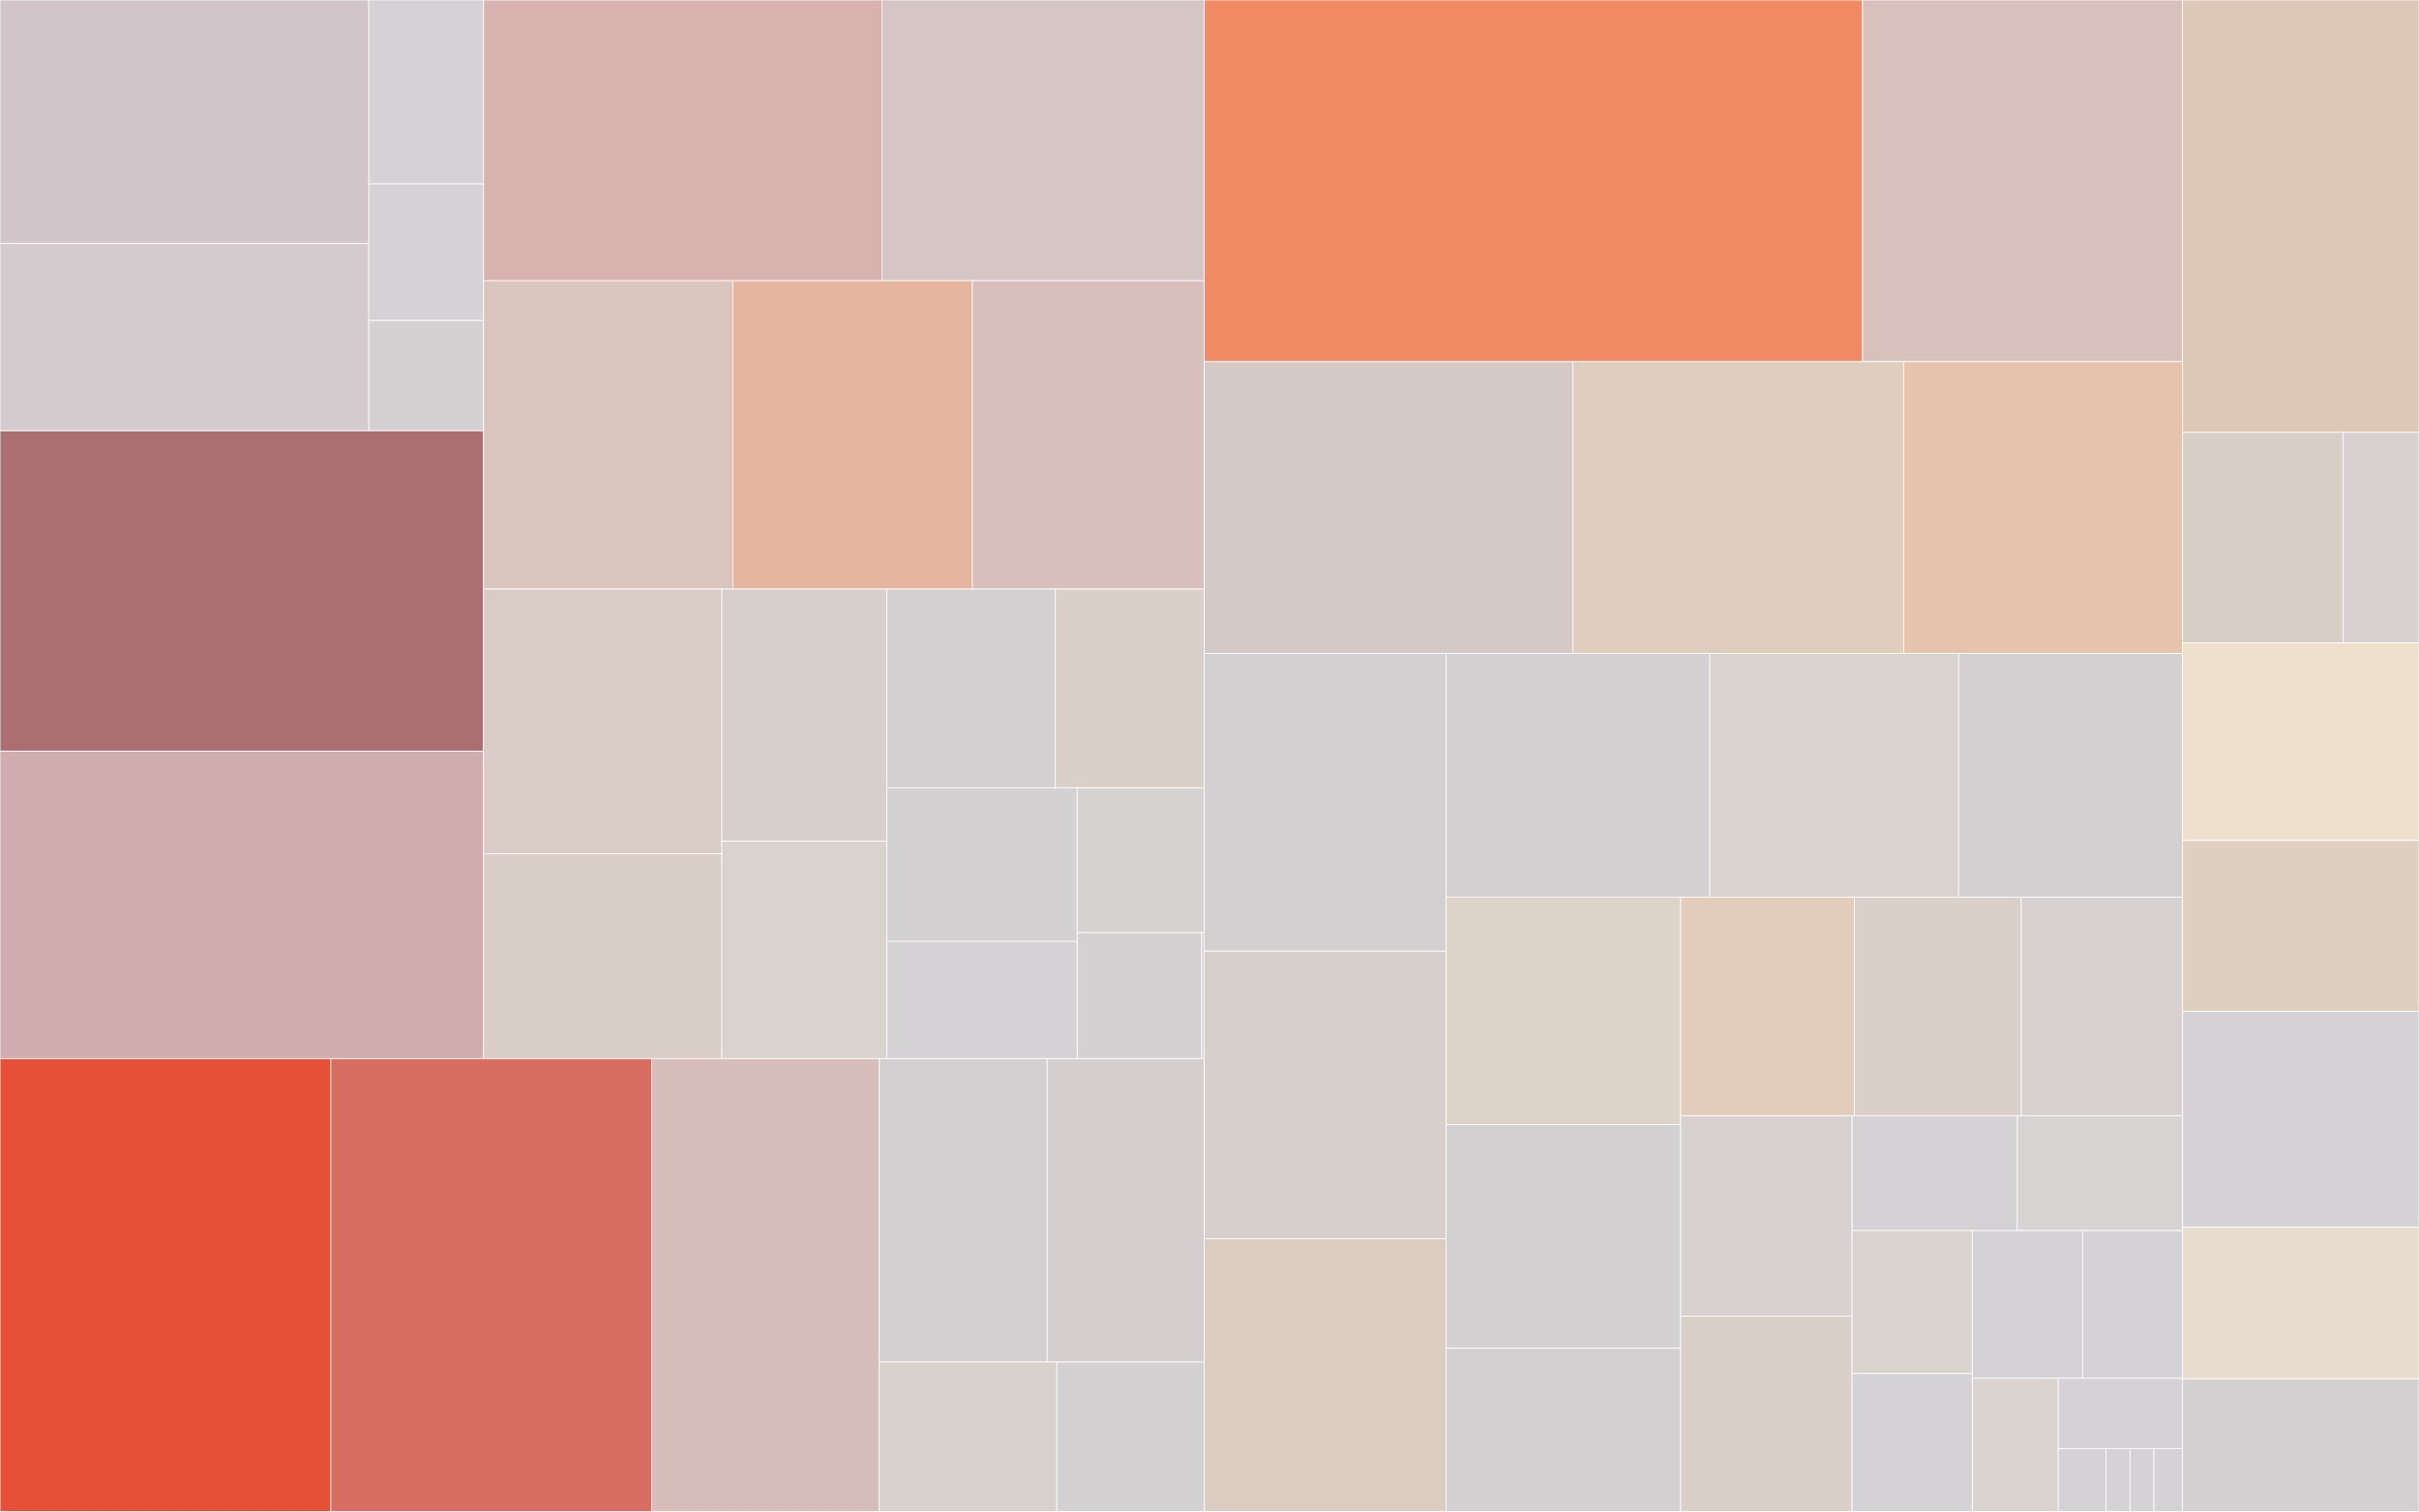
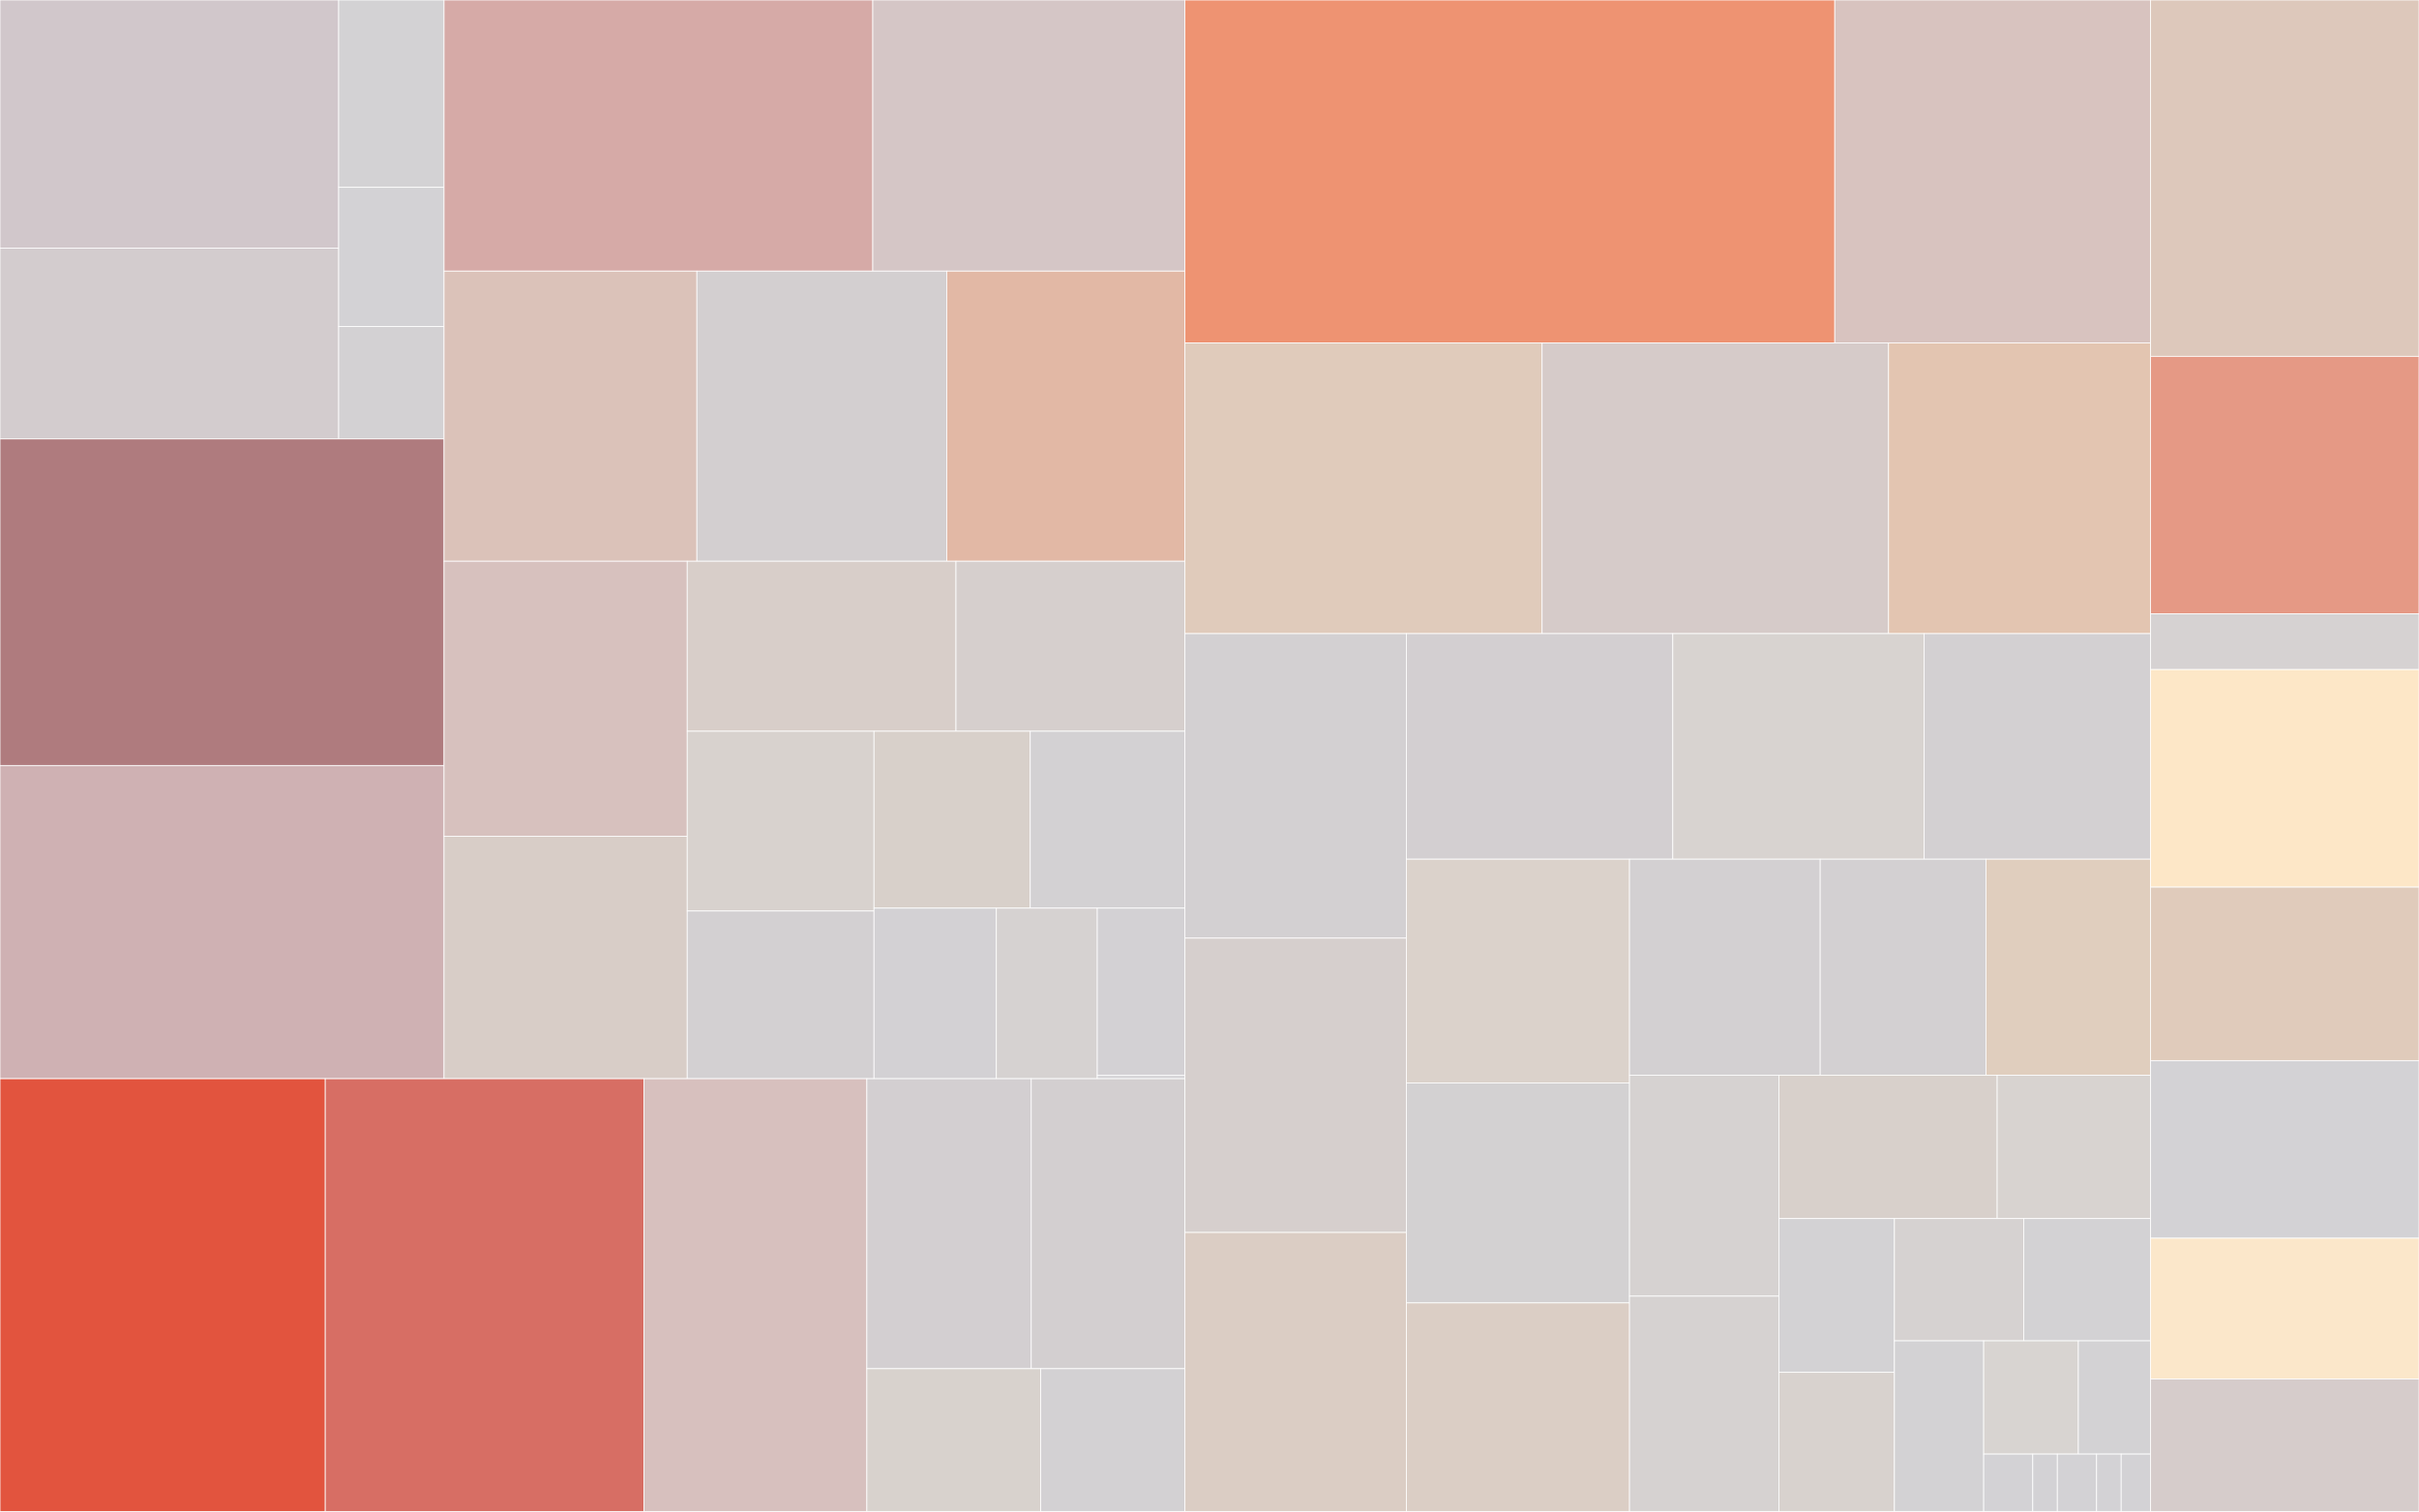
<svg xmlns="http://www.w3.org/2000/svg" viewBox="0 0 1600 1000" width="1600" height="1000" preserveAspectRatio="xMidYMid meet">
  <style>
  rect:hover { stroke: #000; stroke-width: 1.5; }
  text { font-family: -apple-system, BlinkMacSystemFont, "Segoe UI", sans-serif; fill: #1a1a1a; pointer-events: none; text-anchor: middle; dominant-baseline: middle; }
</style>
-   <rect x="0.00" y="0.00" width="243.94" height="161.16" fill="#d1c5c9" stroke="white" stroke-width="0.5" />
-   <rect x="0.00" y="161.16" width="243.94" height="123.85" fill="#d3cbcd" stroke="white" stroke-width="0.5" />
-   <rect x="243.94" y="0.00" width="75.91" height="121.65" fill="#d4d2d4" stroke="white" stroke-width="0.5" />
-   <rect x="243.94" y="121.65" width="75.91" height="90.37" fill="#d4d2d5" stroke="white" stroke-width="0.5" />
-   <rect x="243.94" y="212.02" width="75.91" height="72.99" fill="#d4d1d3" stroke="white" stroke-width="0.5" />
-   <rect x="0.00" y="285.01" width="319.86" height="212.00" fill="#aa6f72" stroke="white" stroke-width="0.5" />
-   <rect x="0.00" y="497.01" width="319.86" height="203.34" fill="#cfadaf" stroke="white" stroke-width="0.5" />
-   <rect x="319.86" y="0.00" width="263.51" height="185.74" fill="#d8b2ae" stroke="white" stroke-width="0.5" />
-   <rect x="583.36" y="0.00" width="213.08" height="185.74" fill="#d5c5c4" stroke="white" stroke-width="0.5" />
-   <rect x="319.86" y="185.74" width="164.90" height="204.01" fill="#d9c4be" stroke="white" stroke-width="0.5" />
-   <rect x="484.75" y="185.74" width="158.43" height="204.01" fill="#e5b59f" stroke="white" stroke-width="0.5" />
-   <rect x="643.18" y="185.74" width="153.26" height="204.01" fill="#d8bfbb" stroke="white" stroke-width="0.5" />
-   <rect x="319.86" y="389.76" width="157.59" height="174.97" fill="#d9ccc6" stroke="white" stroke-width="0.5" />
-   <rect x="319.86" y="564.73" width="157.59" height="135.62" fill="#d9cec7" stroke="white" stroke-width="0.5" />
-   <rect x="477.44" y="389.76" width="109.16" height="166.78" fill="#d6cfcc" stroke="white" stroke-width="0.5" />
-   <rect x="477.44" y="556.53" width="109.16" height="143.81" fill="#d9d3cd" stroke="white" stroke-width="0.5" />
-   <rect x="586.61" y="389.76" width="111.44" height="131.40" fill="#d4d0d1" stroke="white" stroke-width="0.5" />
-   <rect x="698.05" y="389.76" width="98.39" height="131.40" fill="#d9d0c9" stroke="white" stroke-width="0.5" />
-   <rect x="586.61" y="521.16" width="125.90" height="101.64" fill="#d4d1d3" stroke="white" stroke-width="0.5" />
-   <rect x="586.61" y="622.81" width="125.90" height="77.54" fill="#d4d2d4" stroke="white" stroke-width="0.5" />
-   <rect x="712.51" y="521.16" width="83.93" height="95.88" fill="#d6d2d0" stroke="white" stroke-width="0.5" />
-   <rect x="712.51" y="617.04" width="82.35" height="83.31" fill="#d4d1d3" stroke="white" stroke-width="0.5" />
-   <rect x="794.85" y="617.04" width="1.58" height="83.31" fill="#d4d2d5" stroke="white" stroke-width="0.5" />
-   <rect x="0.00" y="700.35" width="218.81" height="299.65" fill="#e55037" stroke="white" stroke-width="0.5" />
-   <rect x="218.81" y="700.35" width="212.21" height="299.65" fill="#d86d62" stroke="white" stroke-width="0.5" />
-   <rect x="431.02" y="700.35" width="150.57" height="299.65" fill="#d8beba" stroke="white" stroke-width="0.5" />
-   <rect x="581.59" y="700.35" width="111.04" height="200.79" fill="#d4cfd0" stroke="white" stroke-width="0.5" />
-   <rect x="692.63" y="700.35" width="103.81" height="200.79" fill="#d4cecf" stroke="white" stroke-width="0.5" />
-   <rect x="581.59" y="901.14" width="117.43" height="98.86" fill="#d9d2cc" stroke="white" stroke-width="0.5" />
-   <rect x="699.02" y="901.14" width="97.42" height="98.86" fill="#d4d1d2" stroke="white" stroke-width="0.5" />
-   <rect x="796.44" y="0.00" width="435.53" height="239.30" fill="#f28b65" stroke="white" stroke-width="0.5" />
-   <rect x="1231.97" y="0.00" width="211.70" height="239.30" fill="#d8c1bc" stroke="white" stroke-width="0.5" />
-   <rect x="796.44" y="239.30" width="243.99" height="193.03" fill="#d6cac7" stroke="white" stroke-width="0.5" />
-   <rect x="1040.43" y="239.30" width="218.70" height="193.03" fill="#dfcdbe" stroke="white" stroke-width="0.5" />
-   <rect x="1259.14" y="239.30" width="184.53" height="193.03" fill="#e5c3ad" stroke="white" stroke-width="0.5" />
-   <rect x="796.44" y="432.33" width="160.12" height="196.91" fill="#d4d0d1" stroke="white" stroke-width="0.5" />
-   <rect x="796.44" y="629.24" width="160.12" height="190.32" fill="#d6cfcc" stroke="white" stroke-width="0.5" />
-   <rect x="796.44" y="819.56" width="160.12" height="180.44" fill="#dccdc2" stroke="white" stroke-width="0.5" />
-   <rect x="956.56" y="432.33" width="174.38" height="161.15" fill="#d4cfd0" stroke="white" stroke-width="0.5" />
-   <rect x="1130.94" y="432.33" width="164.55" height="161.15" fill="#d9d3cf" stroke="white" stroke-width="0.5" />
-   <rect x="1295.49" y="432.33" width="148.18" height="161.15" fill="#d4d0d2" stroke="white" stroke-width="0.5" />
-   <rect x="956.56" y="593.48" width="155.12" height="150.53" fill="#dcd3c9" stroke="white" stroke-width="0.5" />
-   <rect x="956.56" y="744.01" width="155.12" height="147.98" fill="#d4d1d2" stroke="white" stroke-width="0.5" />
-   <rect x="956.56" y="891.99" width="155.12" height="108.01" fill="#d4d0d2" stroke="white" stroke-width="0.5" />
-   <rect x="1111.68" y="593.48" width="114.92" height="144.65" fill="#e2cdbb" stroke="white" stroke-width="0.5" />
-   <rect x="1226.60" y="593.48" width="110.36" height="144.65" fill="#d9d0c9" stroke="white" stroke-width="0.5" />
-   <rect x="1336.96" y="593.48" width="106.71" height="144.65" fill="#d7d2d1" stroke="white" stroke-width="0.5" />
-   <rect x="1111.68" y="738.12" width="113.35" height="132.68" fill="#d7d2d1" stroke="white" stroke-width="0.5" />
-   <rect x="1111.68" y="870.81" width="113.35" height="129.19" fill="#d9d0c9" stroke="white" stroke-width="0.5" />
-   <rect x="1225.03" y="738.12" width="109.32" height="76.03" fill="#d4d2d4" stroke="white" stroke-width="0.5" />
-   <rect x="1334.35" y="738.12" width="109.32" height="76.03" fill="#d7d3d2" stroke="white" stroke-width="0.5" />
-   <rect x="1225.03" y="814.15" width="79.50" height="94.58" fill="#d9d3cd" stroke="white" stroke-width="0.5" />
-   <rect x="1225.03" y="908.74" width="79.50" height="91.26" fill="#d4d2d4" stroke="white" stroke-width="0.5" />
-   <rect x="1304.53" y="814.15" width="72.94" height="97.67" fill="#d4d2d4" stroke="white" stroke-width="0.5" />
-   <rect x="1377.48" y="814.15" width="66.19" height="97.67" fill="#d4d2d4" stroke="white" stroke-width="0.5" />
-   <rect x="1304.53" y="911.82" width="56.85" height="88.18" fill="#dad4d1" stroke="white" stroke-width="0.5" />
-   <rect x="1361.38" y="911.82" width="82.28" height="46.50" fill="#d4d2d4" stroke="white" stroke-width="0.5" />
-   <rect x="1361.38" y="958.31" width="31.65" height="41.69" fill="#d4d2d5" stroke="white" stroke-width="0.5" />
-   <rect x="1393.03" y="958.31" width="15.82" height="41.69" fill="#d4d2d5" stroke="white" stroke-width="0.5" />
-   <rect x="1408.86" y="958.31" width="15.82" height="41.69" fill="#d4d2d5" stroke="white" stroke-width="0.5" />
-   <rect x="1424.68" y="958.31" width="18.99" height="41.69" fill="#d4d2d5" stroke="white" stroke-width="0.5" />
-   <rect x="1443.67" y="0.00" width="156.33" height="286.08" fill="#dfc7b8" stroke="white" stroke-width="0.5" />
-   <rect x="1443.67" y="286.08" width="106.12" height="139.24" fill="#d9cec7" stroke="white" stroke-width="0.5" />
-   <rect x="1549.78" y="286.08" width="50.22" height="139.24" fill="#d7d2d1" stroke="white" stroke-width="0.5" />
-   <rect x="1443.67" y="425.32" width="156.33" height="130.80" fill="#efe0cc" stroke="white" stroke-width="0.5" />
-   <rect x="1443.67" y="556.12" width="156.33" height="113.08" fill="#dfcfc0" stroke="white" stroke-width="0.5" />
-   <rect x="1443.67" y="669.20" width="156.33" height="142.62" fill="#d4d2d5" stroke="white" stroke-width="0.5" />
-   <rect x="1443.67" y="811.81" width="156.33" height="100.42" fill="#e9ddcf" stroke="white" stroke-width="0.5" />
-   <rect x="1443.67" y="912.24" width="156.33" height="87.76" fill="#d4cfd0" stroke="white" stroke-width="0.5" />
+   <rect x="0.00" y="0.00" width="224.01" height="164.22" fill="#d1c7cb" stroke="white" stroke-width="0.5" />
+   <rect x="0.00" y="164.22" width="224.01" height="126.20" fill="#d3ccce" stroke="white" stroke-width="0.5" />
+   <rect x="224.01" y="0.00" width="69.71" height="123.96" fill="#d3d2d4" stroke="white" stroke-width="0.5" />
+   <rect x="224.01" y="123.96" width="69.71" height="92.08" fill="#d3d2d5" stroke="white" stroke-width="0.5" />
+   <rect x="224.01" y="216.05" width="69.71" height="74.38" fill="#d3d1d3" stroke="white" stroke-width="0.5" />
+   <rect x="0.00" y="290.42" width="293.72" height="216.03" fill="#af7b7e" stroke="white" stroke-width="0.5" />
+   <rect x="0.00" y="506.45" width="293.72" height="207.20" fill="#cfb1b3" stroke="white" stroke-width="0.5" />
+   <rect x="293.72" y="0.00" width="283.57" height="179.36" fill="#d6aaa7" stroke="white" stroke-width="0.5" />
+   <rect x="577.29" y="0.00" width="206.48" height="179.36" fill="#d5c6c6" stroke="white" stroke-width="0.5" />
+   <rect x="293.72" y="179.36" width="167.21" height="191.95" fill="#dbc2b9" stroke="white" stroke-width="0.5" />
+   <rect x="460.93" y="179.36" width="165.28" height="191.95" fill="#d3cfd0" stroke="white" stroke-width="0.5" />
+   <rect x="626.21" y="179.36" width="157.56" height="191.95" fill="#e2b8a5" stroke="white" stroke-width="0.5" />
+   <rect x="293.72" y="371.31" width="160.83" height="181.92" fill="#d7c1be" stroke="white" stroke-width="0.5" />
+   <rect x="293.72" y="553.23" width="160.83" height="160.43" fill="#d8cdc7" stroke="white" stroke-width="0.5" />
+   <rect x="454.54" y="371.31" width="177.78" height="112.49" fill="#d8cec9" stroke="white" stroke-width="0.5" />
+   <rect x="632.32" y="371.31" width="151.44" height="112.49" fill="#d6cfcd" stroke="white" stroke-width="0.5" />
+   <rect x="454.54" y="483.80" width="123.53" height="118.92" fill="#d8d2ce" stroke="white" stroke-width="0.5" />
+   <rect x="454.54" y="602.73" width="123.53" height="110.93" fill="#d3d0d2" stroke="white" stroke-width="0.5" />
+   <rect x="578.07" y="483.80" width="103.38" height="117.03" fill="#d8d0ca" stroke="white" stroke-width="0.5" />
+   <rect x="681.45" y="483.80" width="102.32" height="117.03" fill="#d3d1d3" stroke="white" stroke-width="0.5" />
+   <rect x="578.07" y="600.83" width="80.97" height="112.83" fill="#d3d1d4" stroke="white" stroke-width="0.5" />
+   <rect x="659.04" y="600.83" width="66.74" height="112.83" fill="#d6d2d1" stroke="white" stroke-width="0.5" />
+   <rect x="725.78" y="600.83" width="57.99" height="110.70" fill="#d3d1d4" stroke="white" stroke-width="0.5" />
+   <rect x="725.78" y="711.53" width="57.99" height="2.13" fill="#d3d2d5" stroke="white" stroke-width="0.5" />
+   <rect x="0.00" y="713.66" width="215.13" height="286.34" fill="#e2543e" stroke="white" stroke-width="0.5" />
+   <rect x="215.13" y="713.66" width="210.82" height="286.34" fill="#d76e64" stroke="white" stroke-width="0.5" />
+   <rect x="425.94" y="713.66" width="147.44" height="286.34" fill="#d7c0be" stroke="white" stroke-width="0.5" />
+   <rect x="573.38" y="713.66" width="108.73" height="191.87" fill="#d3cfd1" stroke="white" stroke-width="0.5" />
+   <rect x="682.11" y="713.66" width="101.65" height="191.87" fill="#d3cfd0" stroke="white" stroke-width="0.5" />
+   <rect x="573.38" y="905.53" width="114.99" height="94.47" fill="#d8d2cd" stroke="white" stroke-width="0.5" />
+   <rect x="688.38" y="905.53" width="95.39" height="94.47" fill="#d3d1d3" stroke="white" stroke-width="0.5" />
+   <rect x="783.77" y="0.00" width="429.80" height="226.90" fill="#ee9372" stroke="white" stroke-width="0.5" />
+   <rect x="1213.57" y="0.00" width="208.92" height="226.90" fill="#d8c3bf" stroke="white" stroke-width="0.5" />
+   <rect x="783.77" y="226.90" width="236.23" height="192.31" fill="#e0cbbb" stroke="white" stroke-width="0.5" />
+   <rect x="1020.00" y="226.90" width="229.17" height="192.31" fill="#d6cbc9" stroke="white" stroke-width="0.5" />
+   <rect x="1249.16" y="226.90" width="173.32" height="192.31" fill="#e3c5b1" stroke="white" stroke-width="0.5" />
+   <rect x="783.77" y="419.21" width="146.45" height="201.46" fill="#d3d0d2" stroke="white" stroke-width="0.5" />
+   <rect x="783.77" y="620.68" width="146.45" height="194.72" fill="#d6cfcd" stroke="white" stroke-width="0.5" />
+   <rect x="783.77" y="815.40" width="146.45" height="184.60" fill="#dbcdc4" stroke="white" stroke-width="0.5" />
+   <rect x="930.21" y="419.21" width="176.22" height="149.21" fill="#d3cfd1" stroke="white" stroke-width="0.5" />
+   <rect x="1106.44" y="419.21" width="166.30" height="149.21" fill="#d8d3d0" stroke="white" stroke-width="0.5" />
+   <rect x="1272.73" y="419.21" width="149.75" height="149.21" fill="#d3d0d2" stroke="white" stroke-width="0.5" />
+   <rect x="930.21" y="568.42" width="147.59" height="148.04" fill="#dbd2cb" stroke="white" stroke-width="0.5" />
+   <rect x="930.21" y="716.46" width="147.59" height="145.53" fill="#d3d1d2" stroke="white" stroke-width="0.5" />
+   <rect x="930.21" y="862.00" width="147.59" height="138.00" fill="#dbcec5" stroke="white" stroke-width="0.5" />
+   <rect x="1077.81" y="568.42" width="126.12" height="142.90" fill="#d3d0d2" stroke="white" stroke-width="0.5" />
+   <rect x="1203.93" y="568.42" width="109.71" height="142.90" fill="#d3d0d2" stroke="white" stroke-width="0.5" />
+   <rect x="1313.64" y="568.42" width="108.84" height="142.90" fill="#e0cebe" stroke="white" stroke-width="0.5" />
+   <rect x="1077.81" y="711.33" width="98.78" height="146.21" fill="#d6d2d1" stroke="white" stroke-width="0.5" />
+   <rect x="1077.81" y="857.54" width="98.78" height="142.46" fill="#d6d2d1" stroke="white" stroke-width="0.5" />
+   <rect x="1176.59" y="711.33" width="144.41" height="94.89" fill="#d8d0cb" stroke="white" stroke-width="0.5" />
+   <rect x="1321.00" y="711.33" width="101.48" height="94.89" fill="#d8d3d0" stroke="white" stroke-width="0.5" />
+   <rect x="1176.59" y="806.21" width="76.44" height="101.74" fill="#d3d2d4" stroke="white" stroke-width="0.5" />
+   <rect x="1176.59" y="907.95" width="76.44" height="92.05" fill="#d8d2ce" stroke="white" stroke-width="0.5" />
+   <rect x="1253.04" y="806.21" width="85.49" height="80.87" fill="#d6d2d1" stroke="white" stroke-width="0.5" />
+   <rect x="1338.52" y="806.21" width="83.96" height="80.87" fill="#d3d2d4" stroke="white" stroke-width="0.5" />
+   <rect x="1253.04" y="887.08" width="59.03" height="112.92" fill="#d3d2d4" stroke="white" stroke-width="0.5" />
+   <rect x="1312.07" y="887.08" width="62.62" height="74.91" fill="#d8d4d1" stroke="white" stroke-width="0.5" />
+   <rect x="1374.69" y="887.08" width="47.79" height="74.91" fill="#d3d2d4" stroke="white" stroke-width="0.5" />
+   <rect x="1312.07" y="961.99" width="32.47" height="38.01" fill="#d3d2d5" stroke="white" stroke-width="0.5" />
+   <rect x="1344.54" y="961.99" width="16.24" height="38.01" fill="#d3d2d5" stroke="white" stroke-width="0.5" />
+   <rect x="1360.78" y="961.99" width="25.98" height="38.01" fill="#d3d2d5" stroke="white" stroke-width="0.5" />
+   <rect x="1386.76" y="961.99" width="16.24" height="38.01" fill="#d3d2d5" stroke="white" stroke-width="0.5" />
+   <rect x="1403.00" y="961.99" width="19.48" height="38.01" fill="#d3d2d5" stroke="white" stroke-width="0.5" />
+   <rect x="1422.48" y="0.00" width="177.52" height="235.74" fill="#ddc8bb" stroke="white" stroke-width="0.5" />
+   <rect x="1422.48" y="235.74" width="177.52" height="170.38" fill="#e59985" stroke="white" stroke-width="0.5" />
+   <rect x="1422.48" y="406.12" width="177.52" height="36.86" fill="#d6d2d2" stroke="white" stroke-width="0.5" />
+   <rect x="1422.48" y="442.98" width="177.52" height="143.95" fill="#fde7c7" stroke="white" stroke-width="0.5" />
+   <rect x="1422.48" y="586.93" width="177.52" height="114.74" fill="#e0cbbb" stroke="white" stroke-width="0.5" />
+   <rect x="1422.48" y="701.67" width="177.52" height="117.52" fill="#d3d2d5" stroke="white" stroke-width="0.5" />
+   <rect x="1422.48" y="819.19" width="177.52" height="93.18" fill="#fbe7ca" stroke="white" stroke-width="0.5" />
+   <rect x="1422.48" y="912.38" width="177.52" height="87.62" fill="#d6cccb" stroke="white" stroke-width="0.5" />
</svg>
